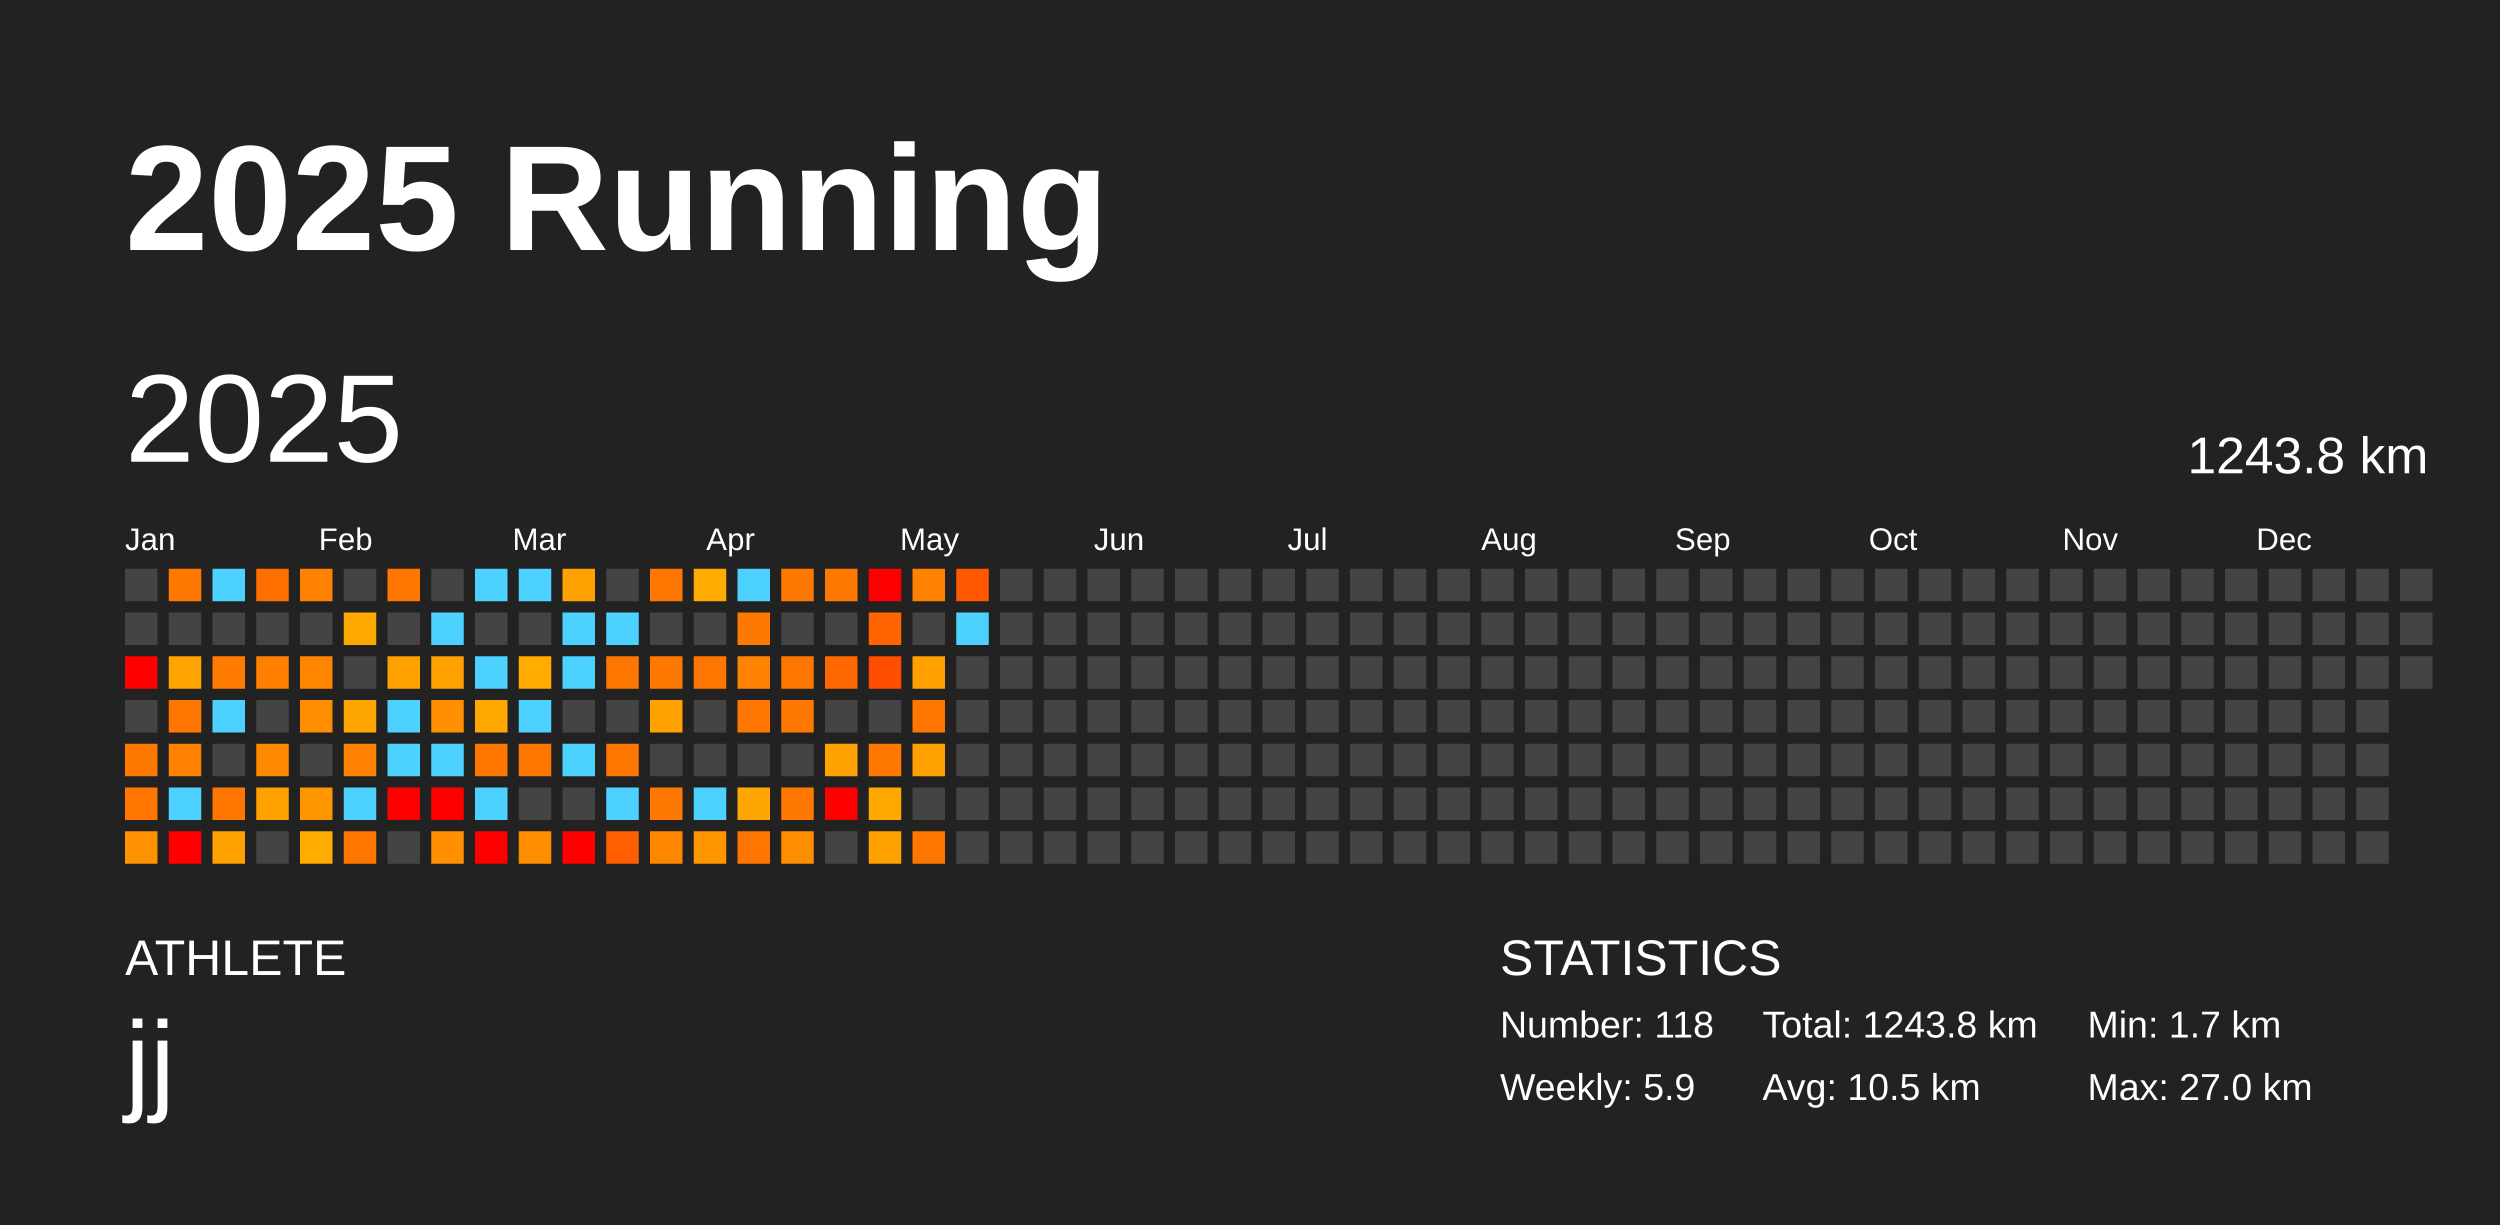
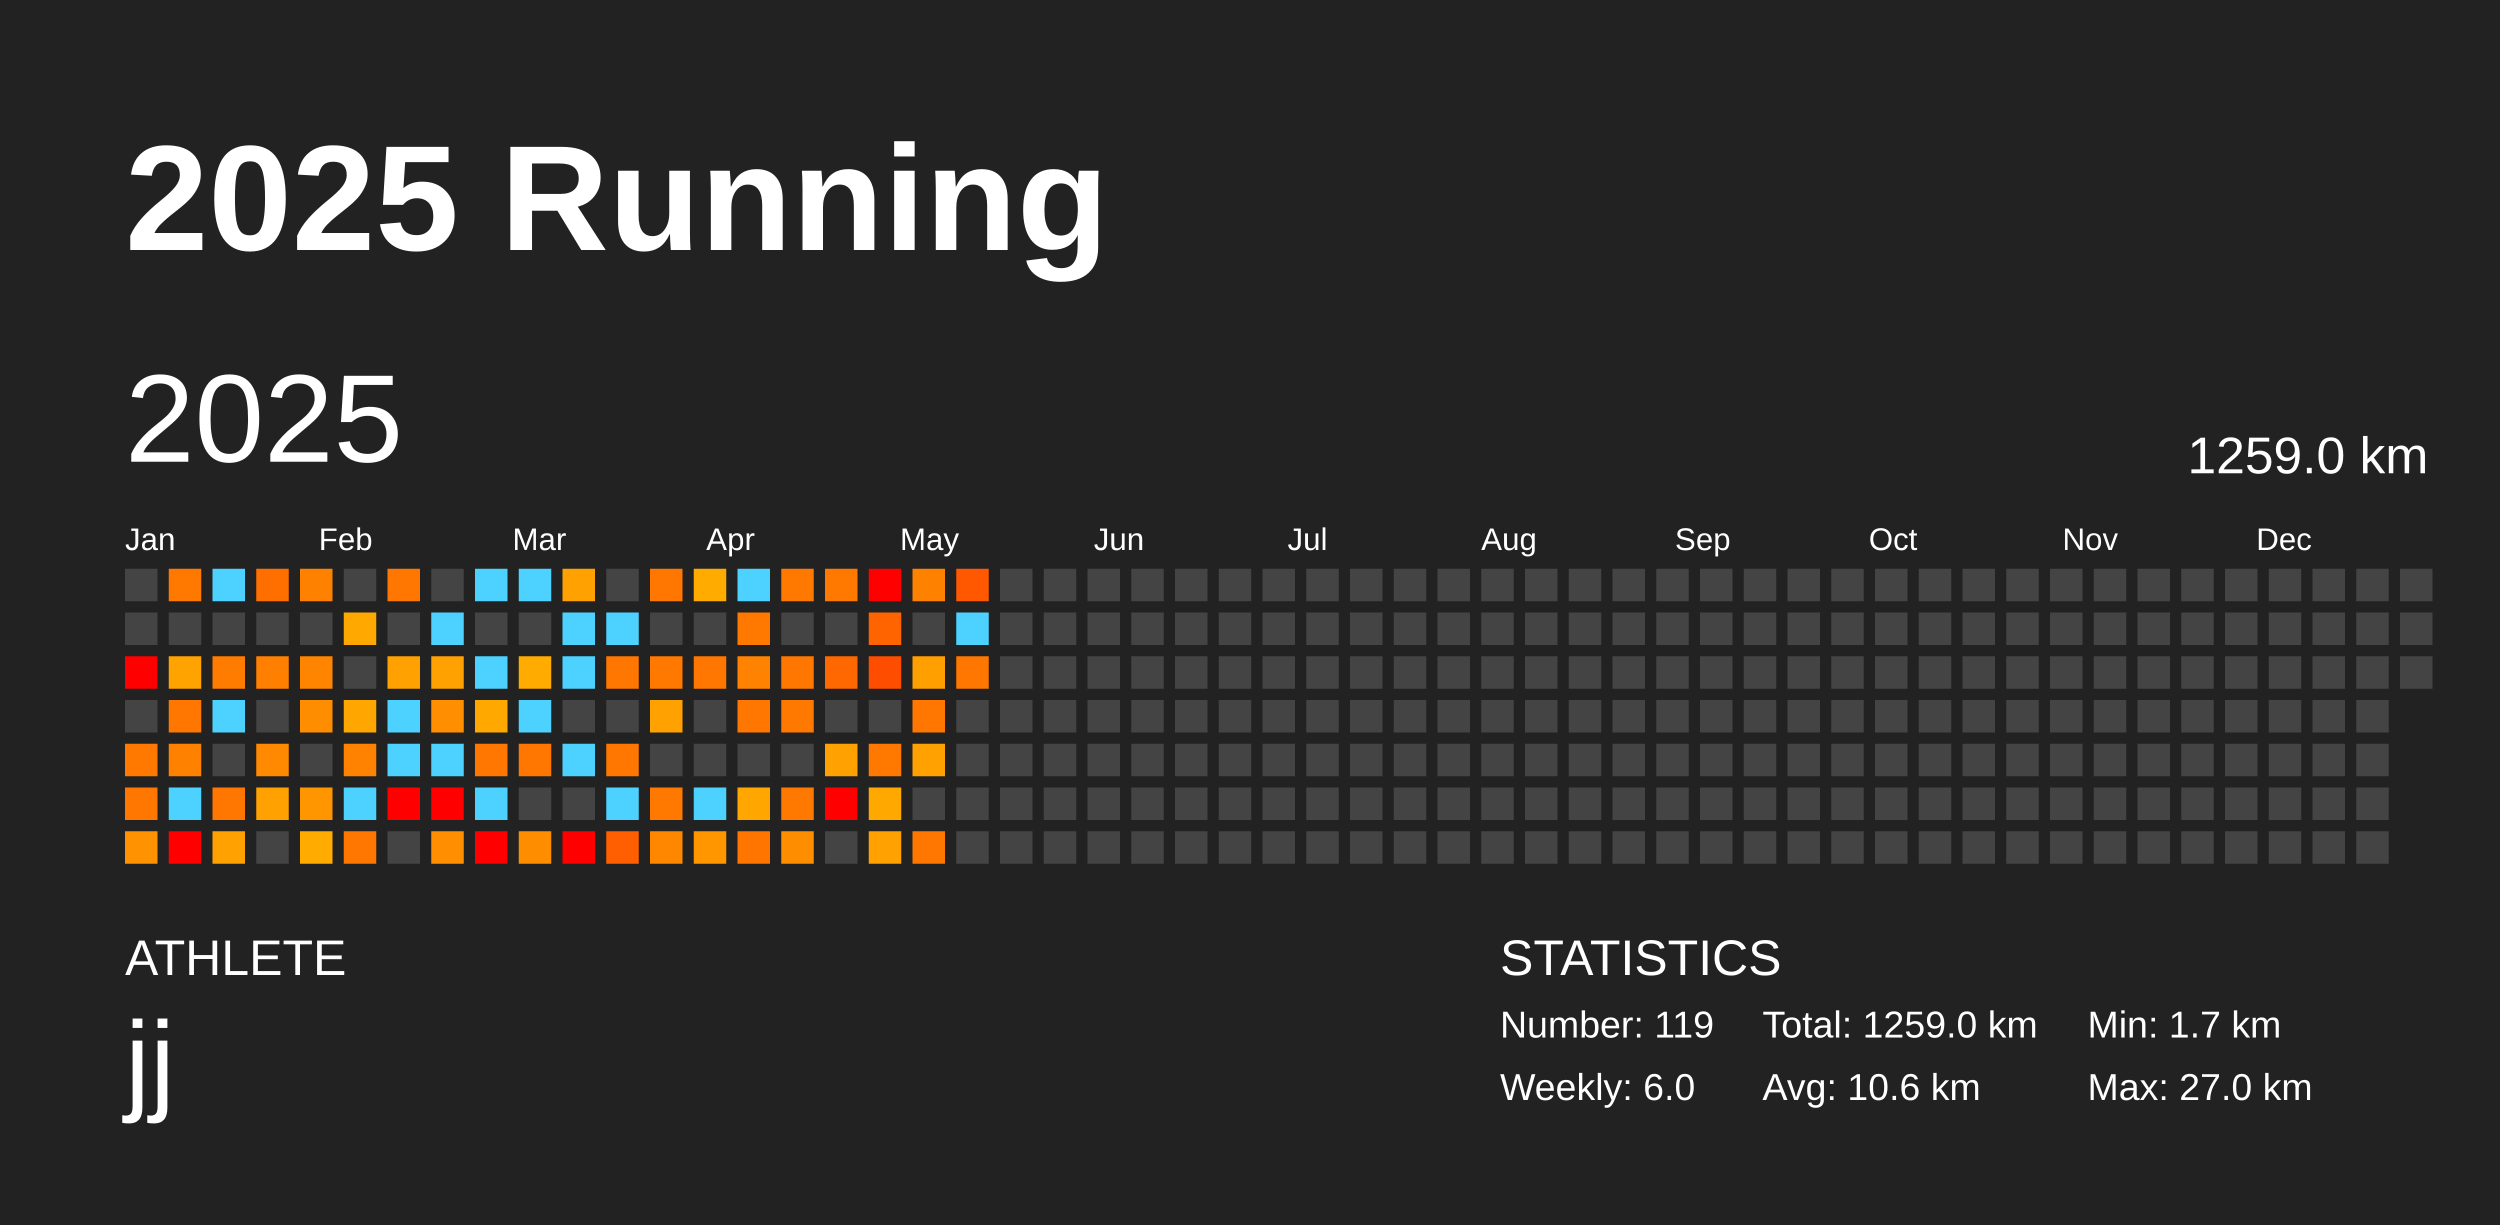
<svg xmlns="http://www.w3.org/2000/svg" baseProfile="full" height="98mm" version="1.1" viewBox="0,0,200,98" width="200mm">
  <defs />
  <rect fill="#222222" height="98" width="200" x="0" y="0" />
  <text fill="#FFFFFF" style="font-size:12px; font-family:Arial; font-weight:bold;" x="10" y="20">2025 Running</text>
  <text fill="#FFFFFF" style="font-size:4px; font-family:Arial" x="10" y="78">ATHLETE</text>
  <text fill="#FFFFFF" style="font-size:9px; font-family:Arial" x="10" y="88">jj</text>
  <text fill="#FFFFFF" style="font-size:4px; font-family:Arial" x="120" y="78">STATISTICS</text>
-   <text fill="#FFFFFF" style="font-size:3px; font-family:Arial" x="120" y="83">Number: 118</text>
-   <text fill="#FFFFFF" style="font-size:3px; font-family:Arial" x="120" y="88">Weekly: 5.9</text>
-   <text fill="#FFFFFF" style="font-size:3px; font-family:Arial" x="141" y="83">Total: 1243.8 km</text>
-   <text fill="#FFFFFF" style="font-size:3px; font-family:Arial" x="141" y="88">Avg: 10.5 km</text>
+   <text fill="#FFFFFF" style="font-size:3px; font-family:Arial" x="120" y="83">Number: 119</text>
+   <text fill="#FFFFFF" style="font-size:3px; font-family:Arial" x="120" y="88">Weekly: 6.0</text>
+   <text fill="#FFFFFF" style="font-size:3px; font-family:Arial" x="141" y="83">Total: 1259.0 km</text>
+   <text fill="#FFFFFF" style="font-size:3px; font-family:Arial" x="141" y="88">Avg: 10.6 km</text>
  <text fill="#FFFFFF" style="font-size:3px; font-family:Arial" x="167" y="83">Min: 1.7 km</text>
  <text fill="#FFFFFF" style="font-size:3px; font-family:Arial" x="167" y="88">Max: 27.0 km</text>
  <text dominant-baseline="hanging" fill="#FFFFFF" style="font-size:10.0px; font-family:Arial;" x="10" y="30">2025</text>
-   <text dominant-baseline="hanging" fill="#FFFFFF" style="font-size:4.125px; font-family:Arial;" x="175" y="35">1243.8 km</text>
+   <text dominant-baseline="hanging" fill="#FFFFFF" style="font-size:4.125px; font-family:Arial;" x="175" y="35">1259.0 km</text>
  <text fill="#FFFFFF" style="font-size:2.5px; font-family:Arial" x="10.0" y="44">Jan</text>
  <text fill="#FFFFFF" style="font-size:2.5px; font-family:Arial" x="25.5" y="44">Feb</text>
  <text fill="#FFFFFF" style="font-size:2.5px; font-family:Arial" x="41.0" y="44">Mar</text>
  <text fill="#FFFFFF" style="font-size:2.5px; font-family:Arial" x="56.5" y="44">Apr</text>
  <text fill="#FFFFFF" style="font-size:2.5px; font-family:Arial" x="72.0" y="44">May</text>
  <text fill="#FFFFFF" style="font-size:2.5px; font-family:Arial" x="87.5" y="44">Jun</text>
  <text fill="#FFFFFF" style="font-size:2.5px; font-family:Arial" x="103.0" y="44">Jul</text>
  <text fill="#FFFFFF" style="font-size:2.5px; font-family:Arial" x="118.5" y="44">Aug</text>
  <text fill="#FFFFFF" style="font-size:2.5px; font-family:Arial" x="134.0" y="44">Sep</text>
  <text fill="#FFFFFF" style="font-size:2.5px; font-family:Arial" x="149.5" y="44">Oct</text>
  <text fill="#FFFFFF" style="font-size:2.5px; font-family:Arial" x="165.0" y="44">Nov</text>
  <text fill="#FFFFFF" style="font-size:2.5px; font-family:Arial" x="180.5" y="44">Dec</text>
  <rect fill="#444444" height="2.6" width="2.6" x="10.0" y="45.5" />
  <rect fill="#444444" height="2.6" width="2.6" x="10.0" y="49.0" />
  <rect fill="red" height="2.6" width="2.6" x="10.0" y="52.5" />
  <rect fill="#444444" height="2.6" width="2.6" x="10.0" y="56.0" />
  <rect fill="#ff7800" height="2.6" width="2.6" x="10.0" y="59.5" />
  <rect fill="#ff7700" height="2.6" width="2.6" x="10.0" y="63.0" />
  <rect fill="#ff9200" height="2.6" width="2.6" x="10.0" y="66.5" />
  <rect fill="#ff7900" height="2.6" width="2.6" x="13.5" y="45.5" />
  <rect fill="#444444" height="2.6" width="2.6" x="13.5" y="49.0" />
  <rect fill="#ffa300" height="2.6" width="2.6" x="13.5" y="52.5" />
  <rect fill="#ff7700" height="2.6" width="2.6" x="13.5" y="56.0" />
  <rect fill="#ff8100" height="2.6" width="2.6" x="13.5" y="59.5" />
  <rect fill="#4dd2ff" height="2.6" width="2.6" x="13.5" y="63.0" />
  <rect fill="red" height="2.6" width="2.6" x="13.5" y="66.5" />
  <rect fill="#4dd2ff" height="2.6" width="2.6" x="17.0" y="45.5" />
  <rect fill="#444444" height="2.6" width="2.6" x="17.0" y="49.0" />
  <rect fill="#ff7c00" height="2.6" width="2.6" x="17.0" y="52.5" />
  <rect fill="#4dd2ff" height="2.6" width="2.6" x="17.0" y="56.0" />
  <rect fill="#444444" height="2.6" width="2.6" x="17.0" y="59.5" />
  <rect fill="#ff7700" height="2.6" width="2.6" x="17.0" y="63.0" />
  <rect fill="#ffa100" height="2.6" width="2.6" x="17.0" y="66.5" />
  <rect fill="#ff6f00" height="2.6" width="2.6" x="20.5" y="45.5" />
  <rect fill="#444444" height="2.6" width="2.6" x="20.5" y="49.0" />
  <rect fill="#ff8000" height="2.6" width="2.6" x="20.5" y="52.5" />
  <rect fill="#444444" height="2.6" width="2.6" x="20.5" y="56.0" />
  <rect fill="#ff8900" height="2.6" width="2.6" x="20.5" y="59.5" />
  <rect fill="#ffa100" height="2.6" width="2.6" x="20.5" y="63.0" />
  <rect fill="#444444" height="2.6" width="2.6" x="20.5" y="66.5" />
  <rect fill="#ff8100" height="2.6" width="2.6" x="24.0" y="45.5" />
  <rect fill="#444444" height="2.6" width="2.6" x="24.0" y="49.0" />
  <rect fill="#ff8500" height="2.6" width="2.6" x="24.0" y="52.5" />
  <rect fill="#ff8d00" height="2.6" width="2.6" x="24.0" y="56.0" />
  <rect fill="#444444" height="2.6" width="2.6" x="24.0" y="59.5" />
  <rect fill="#ff9600" height="2.6" width="2.6" x="24.0" y="63.0" />
  <rect fill="#ffab00" height="2.6" width="2.6" x="24.0" y="66.5" />
  <rect fill="#444444" height="2.6" width="2.6" x="27.5" y="45.5" />
  <rect fill="#ffa900" height="2.6" width="2.6" x="27.5" y="49.0" />
  <rect fill="#444444" height="2.6" width="2.6" x="27.5" y="52.5" />
  <rect fill="#ffa700" height="2.6" width="2.6" x="27.5" y="56.0" />
  <rect fill="#ff8300" height="2.6" width="2.6" x="27.5" y="59.5" />
  <rect fill="#4dd2ff" height="2.6" width="2.6" x="27.5" y="63.0" />
  <rect fill="#ff7700" height="2.6" width="2.6" x="27.5" y="66.5" />
  <rect fill="#ff7600" height="2.6" width="2.6" x="31.0" y="45.5" />
  <rect fill="#444444" height="2.6" width="2.6" x="31.0" y="49.0" />
  <rect fill="#ffa100" height="2.6" width="2.6" x="31.0" y="52.5" />
  <rect fill="#4dd2ff" height="2.6" width="2.6" x="31.0" y="56.0" />
  <rect fill="#4dd2ff" height="2.6" width="2.6" x="31.0" y="59.5" />
  <rect fill="red" height="2.6" width="2.6" x="31.0" y="63.0" />
  <rect fill="#444444" height="2.6" width="2.6" x="31.0" y="66.5" />
  <rect fill="#444444" height="2.6" width="2.6" x="34.5" y="45.5" />
  <rect fill="#4dd2ff" height="2.6" width="2.6" x="34.5" y="49.0" />
  <rect fill="#ffa100" height="2.6" width="2.6" x="34.5" y="52.5" />
  <rect fill="#ff8f00" height="2.6" width="2.6" x="34.5" y="56.0" />
  <rect fill="#4dd2ff" height="2.6" width="2.6" x="34.5" y="59.5" />
  <rect fill="red" height="2.6" width="2.6" x="34.5" y="63.0" />
  <rect fill="#ff8f00" height="2.6" width="2.6" x="34.5" y="66.5" />
  <rect fill="#4dd2ff" height="2.6" width="2.6" x="38.0" y="45.5" />
  <rect fill="#444444" height="2.6" width="2.6" x="38.0" y="49.0" />
  <rect fill="#4dd2ff" height="2.6" width="2.6" x="38.0" y="52.5" />
  <rect fill="#ffa900" height="2.6" width="2.6" x="38.0" y="56.0" />
  <rect fill="#ff7600" height="2.6" width="2.6" x="38.0" y="59.5" />
  <rect fill="#4dd2ff" height="2.6" width="2.6" x="38.0" y="63.0" />
  <rect fill="red" height="2.6" width="2.6" x="38.0" y="66.5" />
  <rect fill="#4dd2ff" height="2.6" width="2.6" x="41.5" y="45.5" />
  <rect fill="#444444" height="2.6" width="2.6" x="41.5" y="49.0" />
  <rect fill="#ffab00" height="2.6" width="2.6" x="41.5" y="52.5" />
  <rect fill="#4dd2ff" height="2.6" width="2.6" x="41.5" y="56.0" />
  <rect fill="#ff7600" height="2.6" width="2.6" x="41.5" y="59.5" />
  <rect fill="#444444" height="2.6" width="2.6" x="41.5" y="63.0" />
  <rect fill="#ff8d00" height="2.6" width="2.6" x="41.5" y="66.5" />
  <rect fill="#ffa100" height="2.6" width="2.6" x="45.0" y="45.5" />
  <rect fill="#4dd2ff" height="2.6" width="2.6" x="45.0" y="49.0" />
  <rect fill="#4dd2ff" height="2.6" width="2.6" x="45.0" y="52.5" />
  <rect fill="#444444" height="2.6" width="2.6" x="45.0" y="56.0" />
  <rect fill="#4dd2ff" height="2.6" width="2.6" x="45.0" y="59.5" />
  <rect fill="#444444" height="2.6" width="2.6" x="45.0" y="63.0" />
  <rect fill="red" height="2.6" width="2.6" x="45.0" y="66.5" />
  <rect fill="#444444" height="2.6" width="2.6" x="48.5" y="45.5" />
  <rect fill="#4dd2ff" height="2.6" width="2.6" x="48.5" y="49.0" />
  <rect fill="#ff7600" height="2.6" width="2.6" x="48.5" y="52.5" />
  <rect fill="#444444" height="2.6" width="2.6" x="48.5" y="56.0" />
  <rect fill="#ff7700" height="2.6" width="2.6" x="48.5" y="59.5" />
  <rect fill="#4dd2ff" height="2.6" width="2.6" x="48.5" y="63.0" />
  <rect fill="#ff5f00" height="2.6" width="2.6" x="48.5" y="66.5" />
  <rect fill="#ff7700" height="2.6" width="2.6" x="52.0" y="45.5" />
  <rect fill="#444444" height="2.6" width="2.6" x="52.0" y="49.0" />
  <rect fill="#ff7800" height="2.6" width="2.6" x="52.0" y="52.5" />
  <rect fill="#ffa100" height="2.6" width="2.6" x="52.0" y="56.0" />
  <rect fill="#444444" height="2.6" width="2.6" x="52.0" y="59.5" />
  <rect fill="#ff7800" height="2.6" width="2.6" x="52.0" y="63.0" />
  <rect fill="#ff8700" height="2.6" width="2.6" x="52.0" y="66.5" />
  <rect fill="#ffab00" height="2.6" width="2.6" x="55.5" y="45.5" />
  <rect fill="#444444" height="2.6" width="2.6" x="55.5" y="49.0" />
  <rect fill="#ff7700" height="2.6" width="2.6" x="55.5" y="52.5" />
  <rect fill="#444444" height="2.6" width="2.6" x="55.5" y="56.0" />
  <rect fill="#444444" height="2.6" width="2.6" x="55.5" y="59.5" />
  <rect fill="#4dd2ff" height="2.6" width="2.6" x="55.5" y="63.0" />
  <rect fill="#ff9600" height="2.6" width="2.6" x="55.5" y="66.5" />
  <rect fill="#4dd2ff" height="2.6" width="2.6" x="59.0" y="45.5" />
  <rect fill="#ff7800" height="2.6" width="2.6" x="59.0" y="49.0" />
  <rect fill="#ff8300" height="2.6" width="2.6" x="59.0" y="52.5" />
  <rect fill="#ff7700" height="2.6" width="2.6" x="59.0" y="56.0" />
  <rect fill="#444444" height="2.6" width="2.6" x="59.0" y="59.5" />
  <rect fill="#ffa700" height="2.6" width="2.6" x="59.0" y="63.0" />
  <rect fill="#ff7500" height="2.6" width="2.6" x="59.0" y="66.5" />
  <rect fill="#ff7800" height="2.6" width="2.6" x="62.5" y="45.5" />
  <rect fill="#444444" height="2.6" width="2.6" x="62.5" y="49.0" />
  <rect fill="#ff7700" height="2.6" width="2.6" x="62.5" y="52.5" />
  <rect fill="#ff7800" height="2.6" width="2.6" x="62.5" y="56.0" />
  <rect fill="#444444" height="2.6" width="2.6" x="62.5" y="59.5" />
  <rect fill="#ff7900" height="2.6" width="2.6" x="62.5" y="63.0" />
  <rect fill="#ff8d00" height="2.6" width="2.6" x="62.5" y="66.5" />
  <rect fill="#ff7800" height="2.6" width="2.6" x="66.0" y="45.5" />
  <rect fill="#444444" height="2.6" width="2.6" x="66.0" y="49.0" />
  <rect fill="#ff6800" height="2.6" width="2.6" x="66.0" y="52.5" />
  <rect fill="#444444" height="2.6" width="2.6" x="66.0" y="56.0" />
  <rect fill="#ffa100" height="2.6" width="2.6" x="66.0" y="59.5" />
  <rect fill="red" height="2.6" width="2.6" x="66.0" y="63.0" />
  <rect fill="#444444" height="2.6" width="2.6" x="66.0" y="66.5" />
  <rect fill="red" height="2.6" width="2.6" x="69.5" y="45.5" />
  <rect fill="#ff6400" height="2.6" width="2.6" x="69.5" y="49.0" />
  <rect fill="#ff4d00" height="2.6" width="2.6" x="69.5" y="52.5" />
  <rect fill="#444444" height="2.6" width="2.6" x="69.5" y="56.0" />
  <rect fill="#ff7800" height="2.6" width="2.6" x="69.5" y="59.5" />
  <rect fill="#ffa900" height="2.6" width="2.6" x="69.5" y="63.0" />
  <rect fill="#ffa100" height="2.6" width="2.6" x="69.5" y="66.5" />
  <rect fill="#ff8100" height="2.6" width="2.6" x="73.0" y="45.5" />
  <rect fill="#444444" height="2.6" width="2.6" x="73.0" y="49.0" />
  <rect fill="#ffa000" height="2.6" width="2.6" x="73.0" y="52.5" />
  <rect fill="#ff7700" height="2.6" width="2.6" x="73.0" y="56.0" />
  <rect fill="#ffa100" height="2.6" width="2.6" x="73.0" y="59.5" />
  <rect fill="#444444" height="2.6" width="2.6" x="73.0" y="63.0" />
  <rect fill="#ff7700" height="2.6" width="2.6" x="73.0" y="66.5" />
  <rect fill="#ff5800" height="2.6" width="2.6" x="76.5" y="45.5" />
  <rect fill="#4dd2ff" height="2.6" width="2.6" x="76.5" y="49.0" />
-   <rect fill="#444444" height="2.6" width="2.6" x="76.5" y="52.5" />
+   <rect fill="#ff7700" height="2.6" width="2.6" x="76.5" y="52.5" />
  <rect fill="#444444" height="2.6" width="2.6" x="76.5" y="56.0" />
  <rect fill="#444444" height="2.6" width="2.6" x="76.5" y="59.5" />
  <rect fill="#444444" height="2.6" width="2.6" x="76.5" y="63.0" />
  <rect fill="#444444" height="2.6" width="2.6" x="76.5" y="66.5" />
  <rect fill="#444444" height="2.6" width="2.6" x="80.0" y="45.5" />
  <rect fill="#444444" height="2.6" width="2.6" x="80.0" y="49.0" />
  <rect fill="#444444" height="2.6" width="2.6" x="80.0" y="52.5" />
  <rect fill="#444444" height="2.6" width="2.6" x="80.0" y="56.0" />
  <rect fill="#444444" height="2.6" width="2.6" x="80.0" y="59.5" />
  <rect fill="#444444" height="2.6" width="2.6" x="80.0" y="63.0" />
  <rect fill="#444444" height="2.6" width="2.6" x="80.0" y="66.5" />
  <rect fill="#444444" height="2.6" width="2.6" x="83.5" y="45.5" />
  <rect fill="#444444" height="2.6" width="2.6" x="83.5" y="49.0" />
  <rect fill="#444444" height="2.6" width="2.6" x="83.5" y="52.5" />
  <rect fill="#444444" height="2.6" width="2.6" x="83.5" y="56.0" />
  <rect fill="#444444" height="2.6" width="2.6" x="83.5" y="59.5" />
  <rect fill="#444444" height="2.6" width="2.6" x="83.5" y="63.0" />
  <rect fill="#444444" height="2.6" width="2.6" x="83.5" y="66.5" />
  <rect fill="#444444" height="2.6" width="2.6" x="87.0" y="45.5" />
  <rect fill="#444444" height="2.6" width="2.6" x="87.0" y="49.0" />
  <rect fill="#444444" height="2.6" width="2.6" x="87.0" y="52.5" />
  <rect fill="#444444" height="2.6" width="2.6" x="87.0" y="56.0" />
  <rect fill="#444444" height="2.6" width="2.6" x="87.0" y="59.5" />
  <rect fill="#444444" height="2.6" width="2.6" x="87.0" y="63.0" />
  <rect fill="#444444" height="2.6" width="2.6" x="87.0" y="66.5" />
  <rect fill="#444444" height="2.6" width="2.6" x="90.5" y="45.5" />
  <rect fill="#444444" height="2.6" width="2.6" x="90.5" y="49.0" />
  <rect fill="#444444" height="2.6" width="2.6" x="90.5" y="52.5" />
  <rect fill="#444444" height="2.6" width="2.6" x="90.5" y="56.0" />
  <rect fill="#444444" height="2.6" width="2.6" x="90.5" y="59.5" />
  <rect fill="#444444" height="2.6" width="2.6" x="90.5" y="63.0" />
  <rect fill="#444444" height="2.6" width="2.6" x="90.5" y="66.5" />
  <rect fill="#444444" height="2.6" width="2.6" x="94.0" y="45.5" />
  <rect fill="#444444" height="2.6" width="2.6" x="94.0" y="49.0" />
  <rect fill="#444444" height="2.6" width="2.6" x="94.0" y="52.5" />
  <rect fill="#444444" height="2.6" width="2.6" x="94.0" y="56.0" />
  <rect fill="#444444" height="2.6" width="2.6" x="94.0" y="59.5" />
  <rect fill="#444444" height="2.6" width="2.6" x="94.0" y="63.0" />
  <rect fill="#444444" height="2.6" width="2.6" x="94.0" y="66.5" />
  <rect fill="#444444" height="2.6" width="2.6" x="97.5" y="45.5" />
  <rect fill="#444444" height="2.6" width="2.6" x="97.5" y="49.0" />
  <rect fill="#444444" height="2.6" width="2.6" x="97.5" y="52.5" />
  <rect fill="#444444" height="2.6" width="2.6" x="97.5" y="56.0" />
  <rect fill="#444444" height="2.6" width="2.6" x="97.5" y="59.5" />
  <rect fill="#444444" height="2.6" width="2.6" x="97.5" y="63.0" />
  <rect fill="#444444" height="2.6" width="2.6" x="97.5" y="66.5" />
  <rect fill="#444444" height="2.6" width="2.6" x="101.0" y="45.5" />
  <rect fill="#444444" height="2.6" width="2.6" x="101.0" y="49.0" />
  <rect fill="#444444" height="2.6" width="2.6" x="101.0" y="52.5" />
  <rect fill="#444444" height="2.6" width="2.6" x="101.0" y="56.0" />
  <rect fill="#444444" height="2.6" width="2.6" x="101.0" y="59.5" />
  <rect fill="#444444" height="2.6" width="2.6" x="101.0" y="63.0" />
  <rect fill="#444444" height="2.6" width="2.6" x="101.0" y="66.5" />
  <rect fill="#444444" height="2.6" width="2.6" x="104.5" y="45.5" />
  <rect fill="#444444" height="2.6" width="2.6" x="104.5" y="49.0" />
  <rect fill="#444444" height="2.6" width="2.6" x="104.5" y="52.5" />
  <rect fill="#444444" height="2.6" width="2.6" x="104.5" y="56.0" />
  <rect fill="#444444" height="2.6" width="2.6" x="104.5" y="59.5" />
  <rect fill="#444444" height="2.6" width="2.6" x="104.5" y="63.0" />
  <rect fill="#444444" height="2.6" width="2.6" x="104.5" y="66.5" />
  <rect fill="#444444" height="2.6" width="2.6" x="108.0" y="45.5" />
  <rect fill="#444444" height="2.6" width="2.6" x="108.0" y="49.0" />
  <rect fill="#444444" height="2.6" width="2.6" x="108.0" y="52.5" />
  <rect fill="#444444" height="2.6" width="2.6" x="108.0" y="56.0" />
  <rect fill="#444444" height="2.6" width="2.6" x="108.0" y="59.5" />
  <rect fill="#444444" height="2.6" width="2.6" x="108.0" y="63.0" />
  <rect fill="#444444" height="2.6" width="2.6" x="108.0" y="66.5" />
  <rect fill="#444444" height="2.6" width="2.6" x="111.5" y="45.5" />
  <rect fill="#444444" height="2.6" width="2.6" x="111.5" y="49.0" />
  <rect fill="#444444" height="2.6" width="2.6" x="111.5" y="52.5" />
  <rect fill="#444444" height="2.6" width="2.6" x="111.5" y="56.0" />
  <rect fill="#444444" height="2.6" width="2.6" x="111.5" y="59.5" />
  <rect fill="#444444" height="2.6" width="2.6" x="111.5" y="63.0" />
  <rect fill="#444444" height="2.6" width="2.6" x="111.5" y="66.5" />
  <rect fill="#444444" height="2.6" width="2.6" x="115.0" y="45.5" />
  <rect fill="#444444" height="2.6" width="2.6" x="115.0" y="49.0" />
  <rect fill="#444444" height="2.6" width="2.6" x="115.0" y="52.5" />
  <rect fill="#444444" height="2.6" width="2.6" x="115.0" y="56.0" />
  <rect fill="#444444" height="2.6" width="2.6" x="115.0" y="59.5" />
  <rect fill="#444444" height="2.6" width="2.6" x="115.0" y="63.0" />
  <rect fill="#444444" height="2.6" width="2.6" x="115.0" y="66.5" />
  <rect fill="#444444" height="2.6" width="2.6" x="118.5" y="45.5" />
  <rect fill="#444444" height="2.6" width="2.6" x="118.5" y="49.0" />
  <rect fill="#444444" height="2.6" width="2.6" x="118.5" y="52.5" />
  <rect fill="#444444" height="2.6" width="2.6" x="118.5" y="56.0" />
  <rect fill="#444444" height="2.6" width="2.6" x="118.5" y="59.5" />
  <rect fill="#444444" height="2.6" width="2.6" x="118.5" y="63.0" />
  <rect fill="#444444" height="2.6" width="2.6" x="118.5" y="66.5" />
  <rect fill="#444444" height="2.6" width="2.6" x="122.0" y="45.5" />
  <rect fill="#444444" height="2.6" width="2.6" x="122.0" y="49.0" />
  <rect fill="#444444" height="2.6" width="2.6" x="122.0" y="52.5" />
  <rect fill="#444444" height="2.6" width="2.6" x="122.0" y="56.0" />
  <rect fill="#444444" height="2.6" width="2.6" x="122.0" y="59.5" />
  <rect fill="#444444" height="2.6" width="2.6" x="122.0" y="63.0" />
  <rect fill="#444444" height="2.6" width="2.6" x="122.0" y="66.5" />
  <rect fill="#444444" height="2.6" width="2.6" x="125.5" y="45.5" />
  <rect fill="#444444" height="2.6" width="2.6" x="125.5" y="49.0" />
  <rect fill="#444444" height="2.6" width="2.6" x="125.5" y="52.5" />
  <rect fill="#444444" height="2.6" width="2.6" x="125.5" y="56.0" />
  <rect fill="#444444" height="2.6" width="2.6" x="125.5" y="59.5" />
  <rect fill="#444444" height="2.6" width="2.6" x="125.5" y="63.0" />
  <rect fill="#444444" height="2.6" width="2.6" x="125.5" y="66.5" />
  <rect fill="#444444" height="2.6" width="2.6" x="129.0" y="45.5" />
  <rect fill="#444444" height="2.6" width="2.6" x="129.0" y="49.0" />
  <rect fill="#444444" height="2.6" width="2.6" x="129.0" y="52.5" />
  <rect fill="#444444" height="2.6" width="2.6" x="129.0" y="56.0" />
  <rect fill="#444444" height="2.6" width="2.6" x="129.0" y="59.5" />
  <rect fill="#444444" height="2.6" width="2.6" x="129.0" y="63.0" />
  <rect fill="#444444" height="2.6" width="2.6" x="129.0" y="66.5" />
  <rect fill="#444444" height="2.6" width="2.6" x="132.5" y="45.5" />
  <rect fill="#444444" height="2.6" width="2.6" x="132.5" y="49.0" />
  <rect fill="#444444" height="2.6" width="2.6" x="132.5" y="52.5" />
  <rect fill="#444444" height="2.6" width="2.6" x="132.5" y="56.0" />
  <rect fill="#444444" height="2.6" width="2.6" x="132.5" y="59.5" />
  <rect fill="#444444" height="2.6" width="2.6" x="132.5" y="63.0" />
  <rect fill="#444444" height="2.6" width="2.6" x="132.5" y="66.5" />
  <rect fill="#444444" height="2.6" width="2.6" x="136.0" y="45.5" />
  <rect fill="#444444" height="2.6" width="2.6" x="136.0" y="49.0" />
  <rect fill="#444444" height="2.6" width="2.6" x="136.0" y="52.5" />
  <rect fill="#444444" height="2.6" width="2.6" x="136.0" y="56.0" />
  <rect fill="#444444" height="2.6" width="2.6" x="136.0" y="59.5" />
  <rect fill="#444444" height="2.6" width="2.6" x="136.0" y="63.0" />
  <rect fill="#444444" height="2.6" width="2.6" x="136.0" y="66.5" />
  <rect fill="#444444" height="2.6" width="2.6" x="139.5" y="45.5" />
  <rect fill="#444444" height="2.6" width="2.6" x="139.5" y="49.0" />
  <rect fill="#444444" height="2.6" width="2.6" x="139.5" y="52.5" />
  <rect fill="#444444" height="2.6" width="2.6" x="139.5" y="56.0" />
  <rect fill="#444444" height="2.6" width="2.6" x="139.5" y="59.5" />
  <rect fill="#444444" height="2.6" width="2.6" x="139.5" y="63.0" />
  <rect fill="#444444" height="2.6" width="2.6" x="139.5" y="66.5" />
  <rect fill="#444444" height="2.6" width="2.6" x="143.0" y="45.5" />
  <rect fill="#444444" height="2.6" width="2.6" x="143.0" y="49.0" />
  <rect fill="#444444" height="2.6" width="2.6" x="143.0" y="52.5" />
  <rect fill="#444444" height="2.6" width="2.6" x="143.0" y="56.0" />
  <rect fill="#444444" height="2.6" width="2.6" x="143.0" y="59.5" />
  <rect fill="#444444" height="2.6" width="2.6" x="143.0" y="63.0" />
  <rect fill="#444444" height="2.6" width="2.6" x="143.0" y="66.5" />
  <rect fill="#444444" height="2.6" width="2.6" x="146.5" y="45.5" />
  <rect fill="#444444" height="2.6" width="2.6" x="146.5" y="49.0" />
  <rect fill="#444444" height="2.6" width="2.6" x="146.5" y="52.5" />
  <rect fill="#444444" height="2.6" width="2.6" x="146.5" y="56.0" />
  <rect fill="#444444" height="2.6" width="2.6" x="146.5" y="59.5" />
  <rect fill="#444444" height="2.6" width="2.6" x="146.5" y="63.0" />
  <rect fill="#444444" height="2.6" width="2.6" x="146.5" y="66.5" />
  <rect fill="#444444" height="2.6" width="2.6" x="150.0" y="45.5" />
  <rect fill="#444444" height="2.6" width="2.6" x="150.0" y="49.0" />
  <rect fill="#444444" height="2.6" width="2.6" x="150.0" y="52.5" />
  <rect fill="#444444" height="2.6" width="2.6" x="150.0" y="56.0" />
  <rect fill="#444444" height="2.6" width="2.6" x="150.0" y="59.5" />
  <rect fill="#444444" height="2.6" width="2.6" x="150.0" y="63.0" />
  <rect fill="#444444" height="2.6" width="2.6" x="150.0" y="66.5" />
  <rect fill="#444444" height="2.6" width="2.6" x="153.5" y="45.5" />
  <rect fill="#444444" height="2.6" width="2.6" x="153.5" y="49.0" />
  <rect fill="#444444" height="2.6" width="2.6" x="153.5" y="52.5" />
  <rect fill="#444444" height="2.6" width="2.6" x="153.5" y="56.0" />
  <rect fill="#444444" height="2.6" width="2.6" x="153.5" y="59.5" />
  <rect fill="#444444" height="2.6" width="2.6" x="153.5" y="63.0" />
  <rect fill="#444444" height="2.6" width="2.6" x="153.5" y="66.5" />
  <rect fill="#444444" height="2.6" width="2.6" x="157.0" y="45.5" />
  <rect fill="#444444" height="2.6" width="2.6" x="157.0" y="49.0" />
  <rect fill="#444444" height="2.6" width="2.6" x="157.0" y="52.5" />
  <rect fill="#444444" height="2.6" width="2.6" x="157.0" y="56.0" />
  <rect fill="#444444" height="2.6" width="2.6" x="157.0" y="59.5" />
  <rect fill="#444444" height="2.6" width="2.6" x="157.0" y="63.0" />
  <rect fill="#444444" height="2.6" width="2.6" x="157.0" y="66.5" />
  <rect fill="#444444" height="2.6" width="2.6" x="160.5" y="45.5" />
  <rect fill="#444444" height="2.6" width="2.6" x="160.5" y="49.0" />
  <rect fill="#444444" height="2.6" width="2.6" x="160.5" y="52.5" />
  <rect fill="#444444" height="2.6" width="2.6" x="160.5" y="56.0" />
  <rect fill="#444444" height="2.6" width="2.6" x="160.5" y="59.5" />
  <rect fill="#444444" height="2.6" width="2.6" x="160.5" y="63.0" />
  <rect fill="#444444" height="2.6" width="2.6" x="160.5" y="66.5" />
  <rect fill="#444444" height="2.6" width="2.6" x="164.0" y="45.5" />
  <rect fill="#444444" height="2.6" width="2.6" x="164.0" y="49.0" />
  <rect fill="#444444" height="2.6" width="2.6" x="164.0" y="52.5" />
  <rect fill="#444444" height="2.6" width="2.6" x="164.0" y="56.0" />
  <rect fill="#444444" height="2.6" width="2.6" x="164.0" y="59.5" />
  <rect fill="#444444" height="2.6" width="2.6" x="164.0" y="63.0" />
  <rect fill="#444444" height="2.6" width="2.6" x="164.0" y="66.5" />
  <rect fill="#444444" height="2.6" width="2.6" x="167.5" y="45.5" />
  <rect fill="#444444" height="2.6" width="2.6" x="167.5" y="49.0" />
  <rect fill="#444444" height="2.6" width="2.6" x="167.5" y="52.5" />
  <rect fill="#444444" height="2.6" width="2.6" x="167.5" y="56.0" />
  <rect fill="#444444" height="2.6" width="2.6" x="167.5" y="59.5" />
  <rect fill="#444444" height="2.6" width="2.6" x="167.5" y="63.0" />
  <rect fill="#444444" height="2.6" width="2.6" x="167.5" y="66.5" />
  <rect fill="#444444" height="2.6" width="2.6" x="171.0" y="45.5" />
  <rect fill="#444444" height="2.6" width="2.6" x="171.0" y="49.0" />
  <rect fill="#444444" height="2.6" width="2.6" x="171.0" y="52.5" />
  <rect fill="#444444" height="2.6" width="2.6" x="171.0" y="56.0" />
  <rect fill="#444444" height="2.6" width="2.6" x="171.0" y="59.5" />
  <rect fill="#444444" height="2.6" width="2.6" x="171.0" y="63.0" />
  <rect fill="#444444" height="2.6" width="2.6" x="171.0" y="66.5" />
  <rect fill="#444444" height="2.6" width="2.6" x="174.5" y="45.5" />
  <rect fill="#444444" height="2.6" width="2.6" x="174.5" y="49.0" />
  <rect fill="#444444" height="2.6" width="2.6" x="174.5" y="52.5" />
  <rect fill="#444444" height="2.6" width="2.6" x="174.5" y="56.0" />
  <rect fill="#444444" height="2.6" width="2.6" x="174.5" y="59.5" />
  <rect fill="#444444" height="2.6" width="2.6" x="174.5" y="63.0" />
  <rect fill="#444444" height="2.6" width="2.6" x="174.5" y="66.5" />
  <rect fill="#444444" height="2.6" width="2.6" x="178.0" y="45.5" />
  <rect fill="#444444" height="2.6" width="2.6" x="178.0" y="49.0" />
  <rect fill="#444444" height="2.6" width="2.6" x="178.0" y="52.5" />
  <rect fill="#444444" height="2.6" width="2.6" x="178.0" y="56.0" />
  <rect fill="#444444" height="2.6" width="2.6" x="178.0" y="59.5" />
  <rect fill="#444444" height="2.6" width="2.6" x="178.0" y="63.0" />
  <rect fill="#444444" height="2.6" width="2.6" x="178.0" y="66.5" />
  <rect fill="#444444" height="2.6" width="2.6" x="181.5" y="45.5" />
  <rect fill="#444444" height="2.6" width="2.6" x="181.5" y="49.0" />
  <rect fill="#444444" height="2.6" width="2.6" x="181.5" y="52.5" />
  <rect fill="#444444" height="2.6" width="2.6" x="181.5" y="56.0" />
  <rect fill="#444444" height="2.6" width="2.6" x="181.5" y="59.5" />
  <rect fill="#444444" height="2.6" width="2.6" x="181.5" y="63.0" />
  <rect fill="#444444" height="2.6" width="2.6" x="181.5" y="66.5" />
  <rect fill="#444444" height="2.6" width="2.6" x="185.0" y="45.5" />
  <rect fill="#444444" height="2.6" width="2.6" x="185.0" y="49.0" />
  <rect fill="#444444" height="2.6" width="2.6" x="185.0" y="52.5" />
  <rect fill="#444444" height="2.6" width="2.6" x="185.0" y="56.0" />
  <rect fill="#444444" height="2.6" width="2.6" x="185.0" y="59.5" />
  <rect fill="#444444" height="2.6" width="2.6" x="185.0" y="63.0" />
  <rect fill="#444444" height="2.6" width="2.6" x="185.0" y="66.5" />
  <rect fill="#444444" height="2.6" width="2.6" x="188.5" y="45.5" />
  <rect fill="#444444" height="2.6" width="2.6" x="188.5" y="49.0" />
  <rect fill="#444444" height="2.6" width="2.6" x="188.5" y="52.5" />
  <rect fill="#444444" height="2.6" width="2.6" x="188.5" y="56.0" />
  <rect fill="#444444" height="2.6" width="2.6" x="188.5" y="59.5" />
  <rect fill="#444444" height="2.6" width="2.6" x="188.5" y="63.0" />
  <rect fill="#444444" height="2.6" width="2.6" x="188.5" y="66.5" />
  <rect fill="#444444" height="2.6" width="2.6" x="192.0" y="45.5" />
  <rect fill="#444444" height="2.6" width="2.6" x="192.0" y="49.0" />
  <rect fill="#444444" height="2.6" width="2.6" x="192.0" y="52.5" />
</svg>
